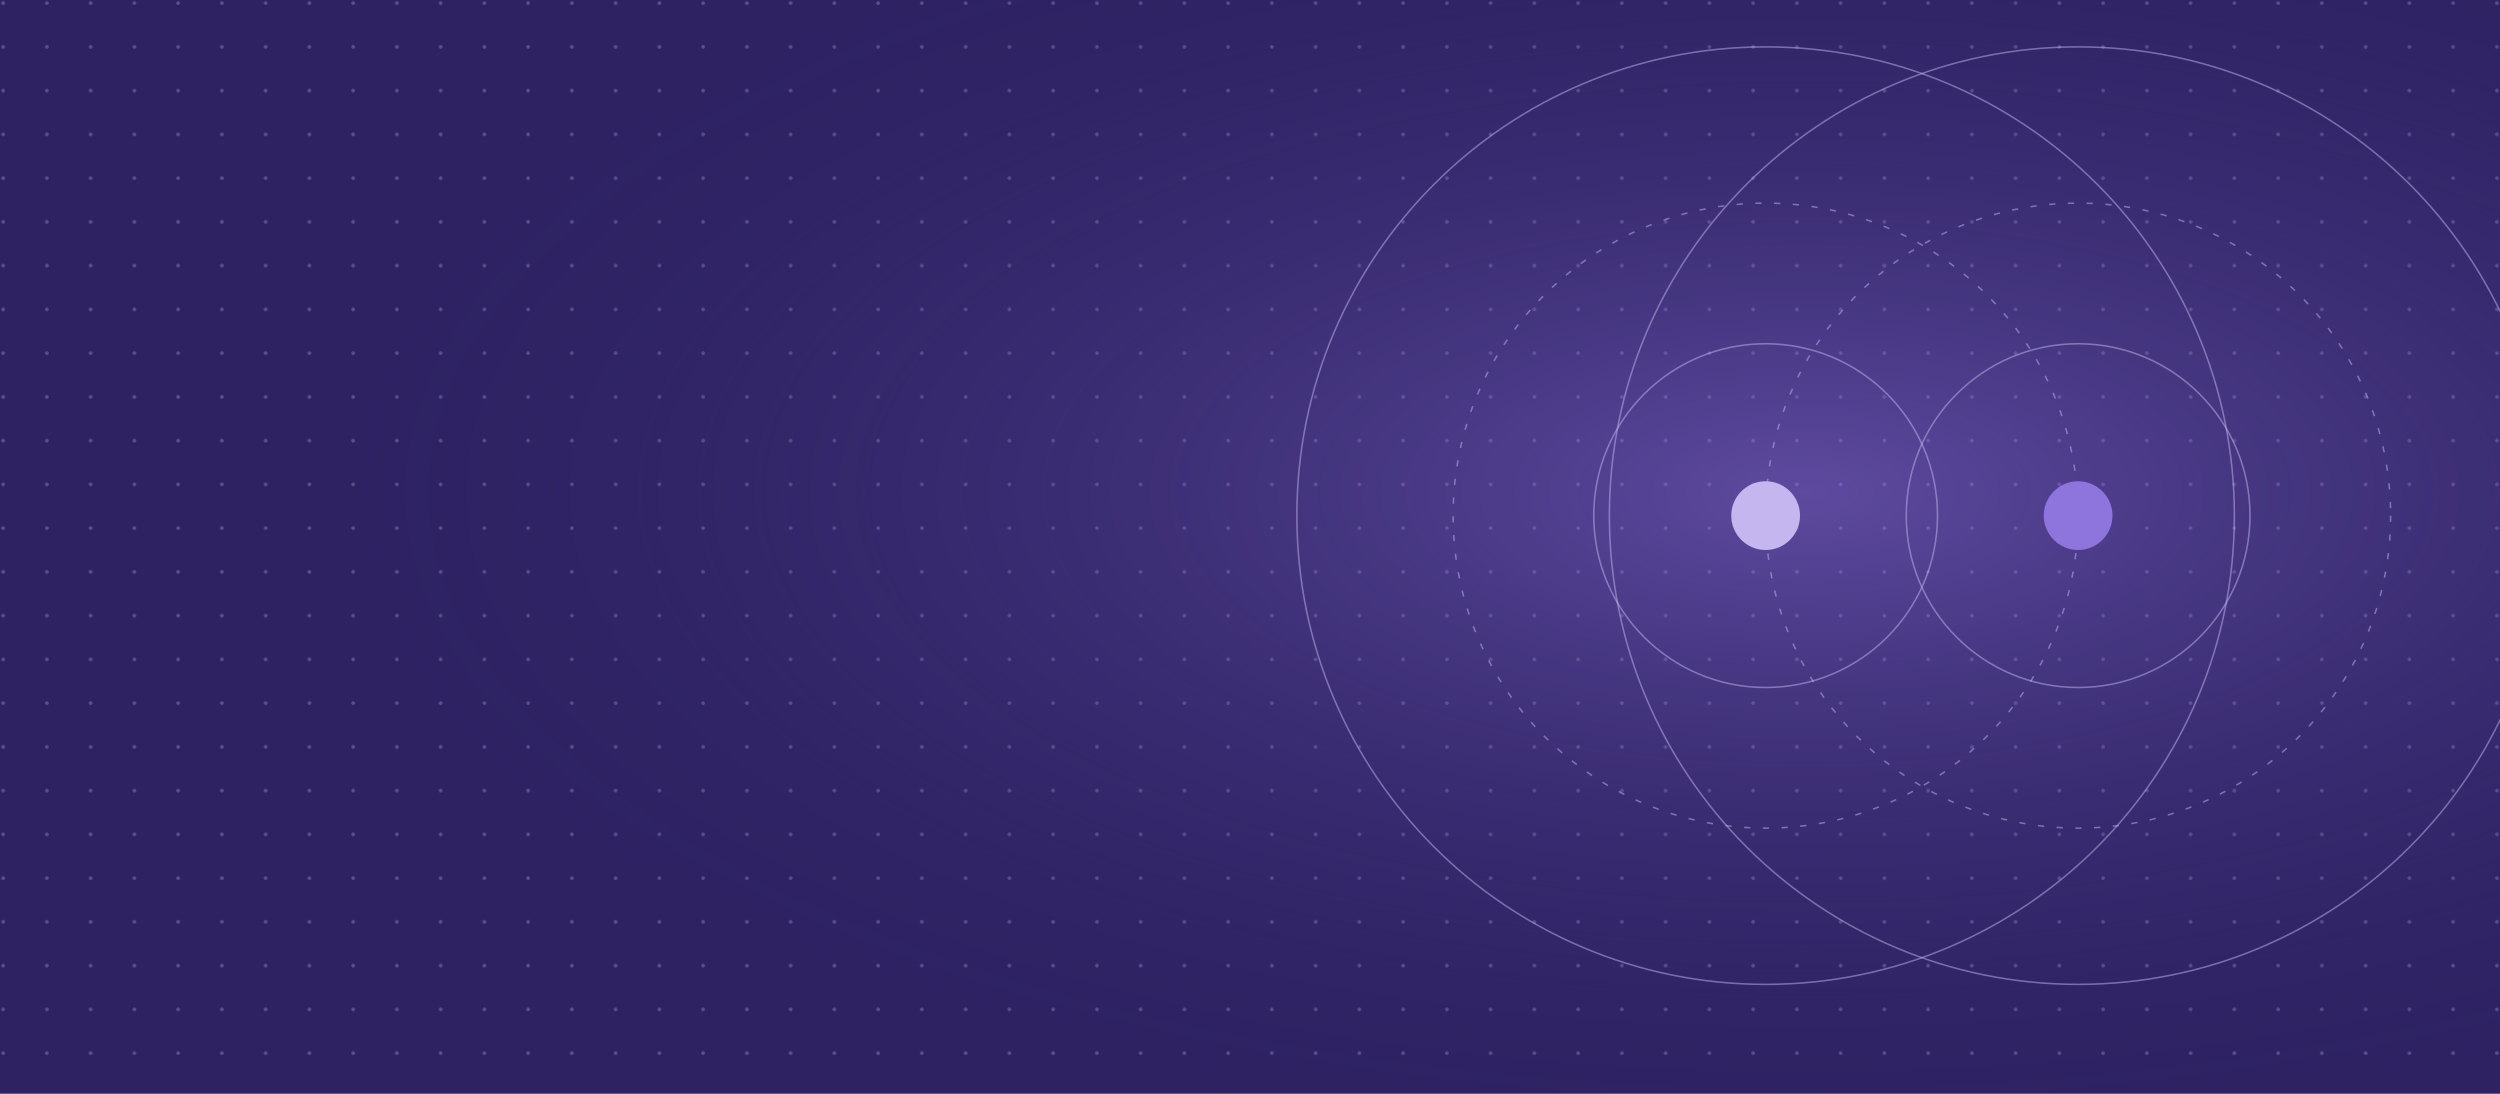
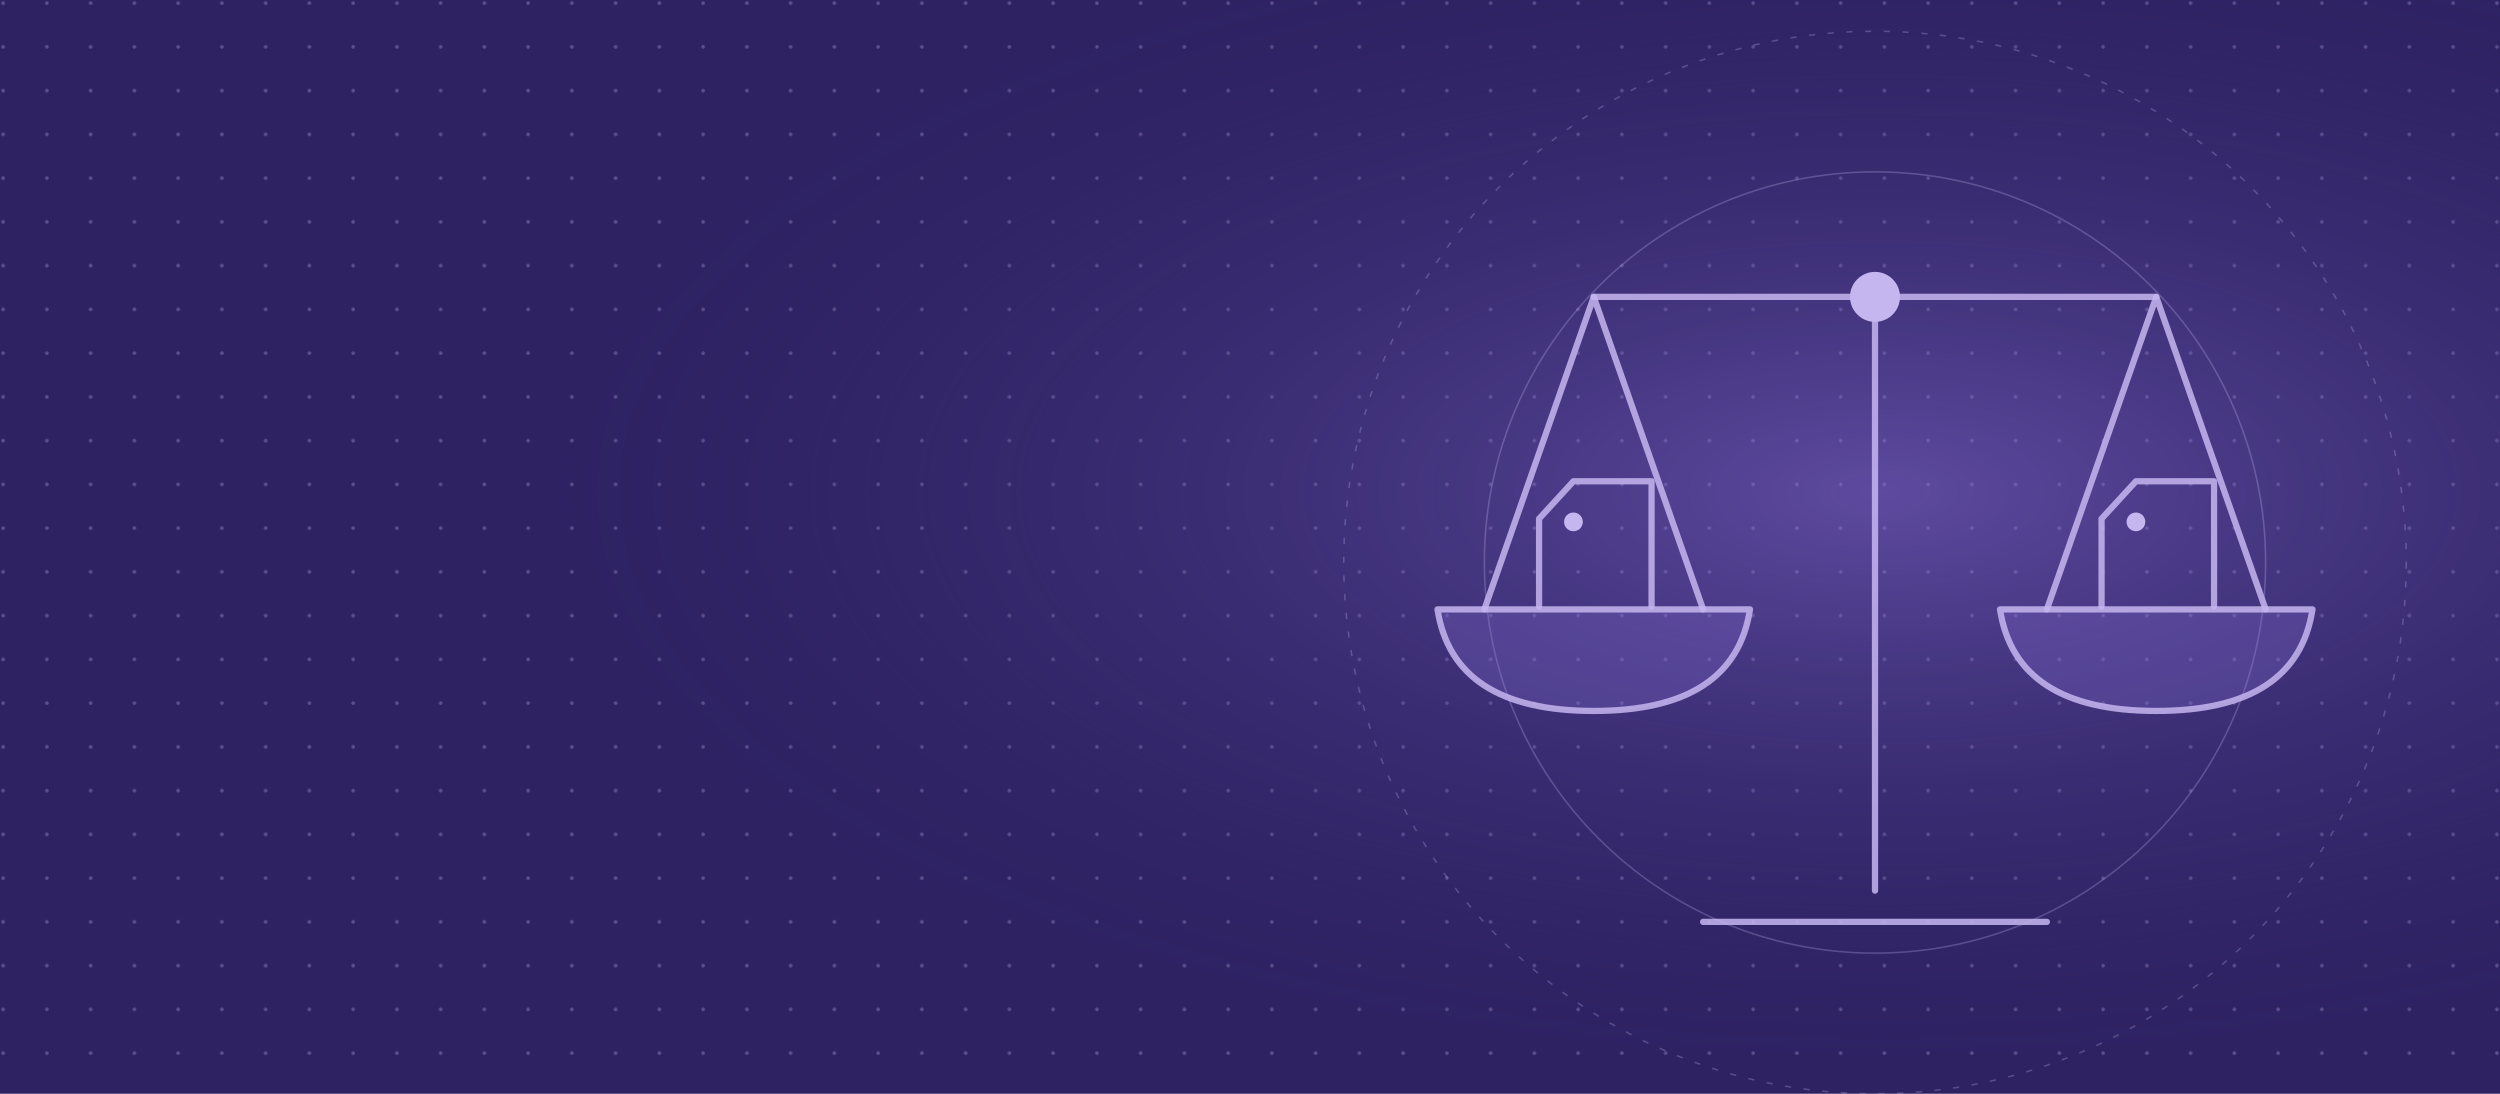
<svg xmlns="http://www.w3.org/2000/svg" width="1600" height="700" viewBox="0 0 1600 700" role="img" aria-labelledby="t d">
  <defs>
    <pattern id="g" width="28" height="28" patternUnits="userSpaceOnUse">
      <circle cx="2" cy="2" r="1.2" fill="#C5B6F0" fill-opacity=".3" />
    </pattern>
-     <radialGradient id="r" cx="72%" cy="45%" r="60%">
+     <radialGradient id="r" cx="75%" cy="45%" r="55%">
      <stop offset="0" stop-color="#8E74DD" stop-opacity=".5" />
      <stop offset="1" stop-color="#2E2263" stop-opacity="0" />
    </radialGradient>
  </defs>
  <rect width="1600" height="700" fill="#2E2263" />
  <rect width="1600" height="700" fill="url(#g)" />
  <rect width="1600" height="700" fill="url(#r)" />
-   <g fill="none" stroke="#C5B6F0" stroke-opacity=".5">
-     <circle cx="1130" cy="330" r="110" />
-     <circle cx="1130" cy="330" r="200" stroke-dasharray="4 8" />
-     <circle cx="1130" cy="330" r="300" />
-     <circle cx="1330" cy="330" r="110" />
-     <circle cx="1330" cy="330" r="200" stroke-dasharray="4 8" />
-     <circle cx="1330" cy="330" r="300" />
+   <g fill="none" stroke="#C5B6F0" stroke-opacity=".28">
+     <circle cx="1200" cy="360" r="250" />
+     <circle cx="1200" cy="360" r="340" stroke-dasharray="4 8" />
  </g>
-   <circle cx="1130" cy="330" r="22" fill="#C5B6F0" />
-   <circle cx="1330" cy="330" r="22" fill="#8E74DD" />
+   <g fill="none" stroke="#C5B6F0" stroke-opacity=".85" stroke-width="4" stroke-linecap="round" stroke-linejoin="round">
+     <path d="M1200 190 V570" />
+     <path d="M1090 590 H1310" />
+     <path d="M1020 190 H1380" />
+     <path d="M1020 190 L950 390 M1020 190 L1090 390" />
+     <path d="M1380 190 L1310 390 M1380 190 L1450 390" />
+     <path d="M920 390 H1120 Q1110 455 1020 455 Q930 455 920 390 Z" fill="#8E74DD" fill-opacity=".25" />
+     <path d="M1280 390 H1480 Q1470 455 1380 455 Q1290 455 1280 390 Z" fill="#8E74DD" fill-opacity=".25" />
+     <path d="M985 388 V332 L1007 308 H1057 V388" />
+     <path d="M1345 388 V332 L1367 308 H1417 V388" />
+   </g>
+   <g fill="#C5B6F0">
+     <circle cx="1200" cy="190" r="16" />
+     <circle cx="1007" cy="334" r="6" />
+     <circle cx="1367" cy="334" r="6" />
+   </g>
</svg>
